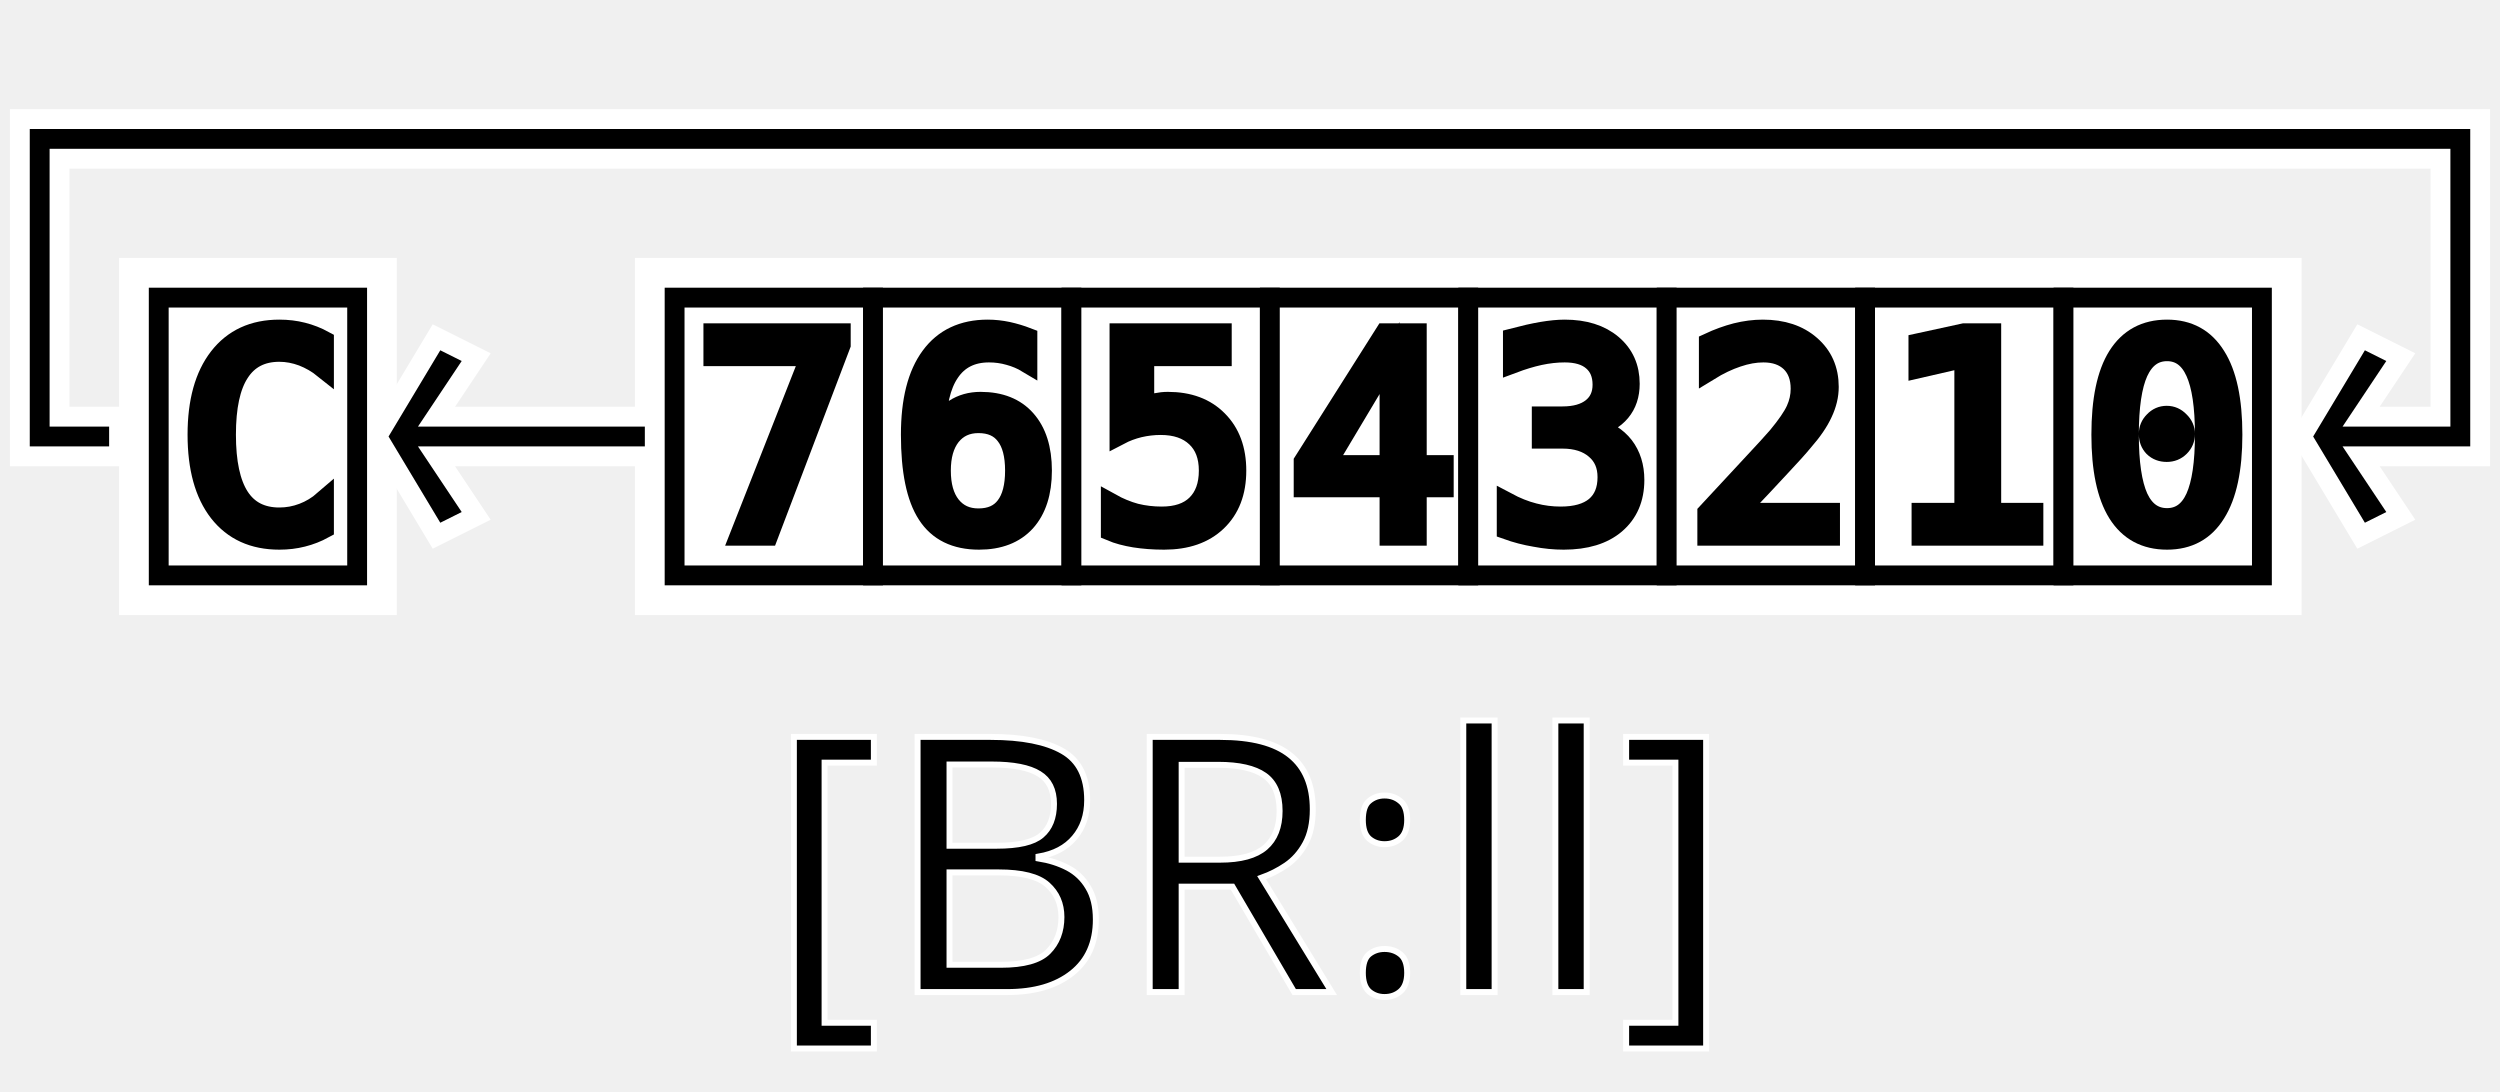
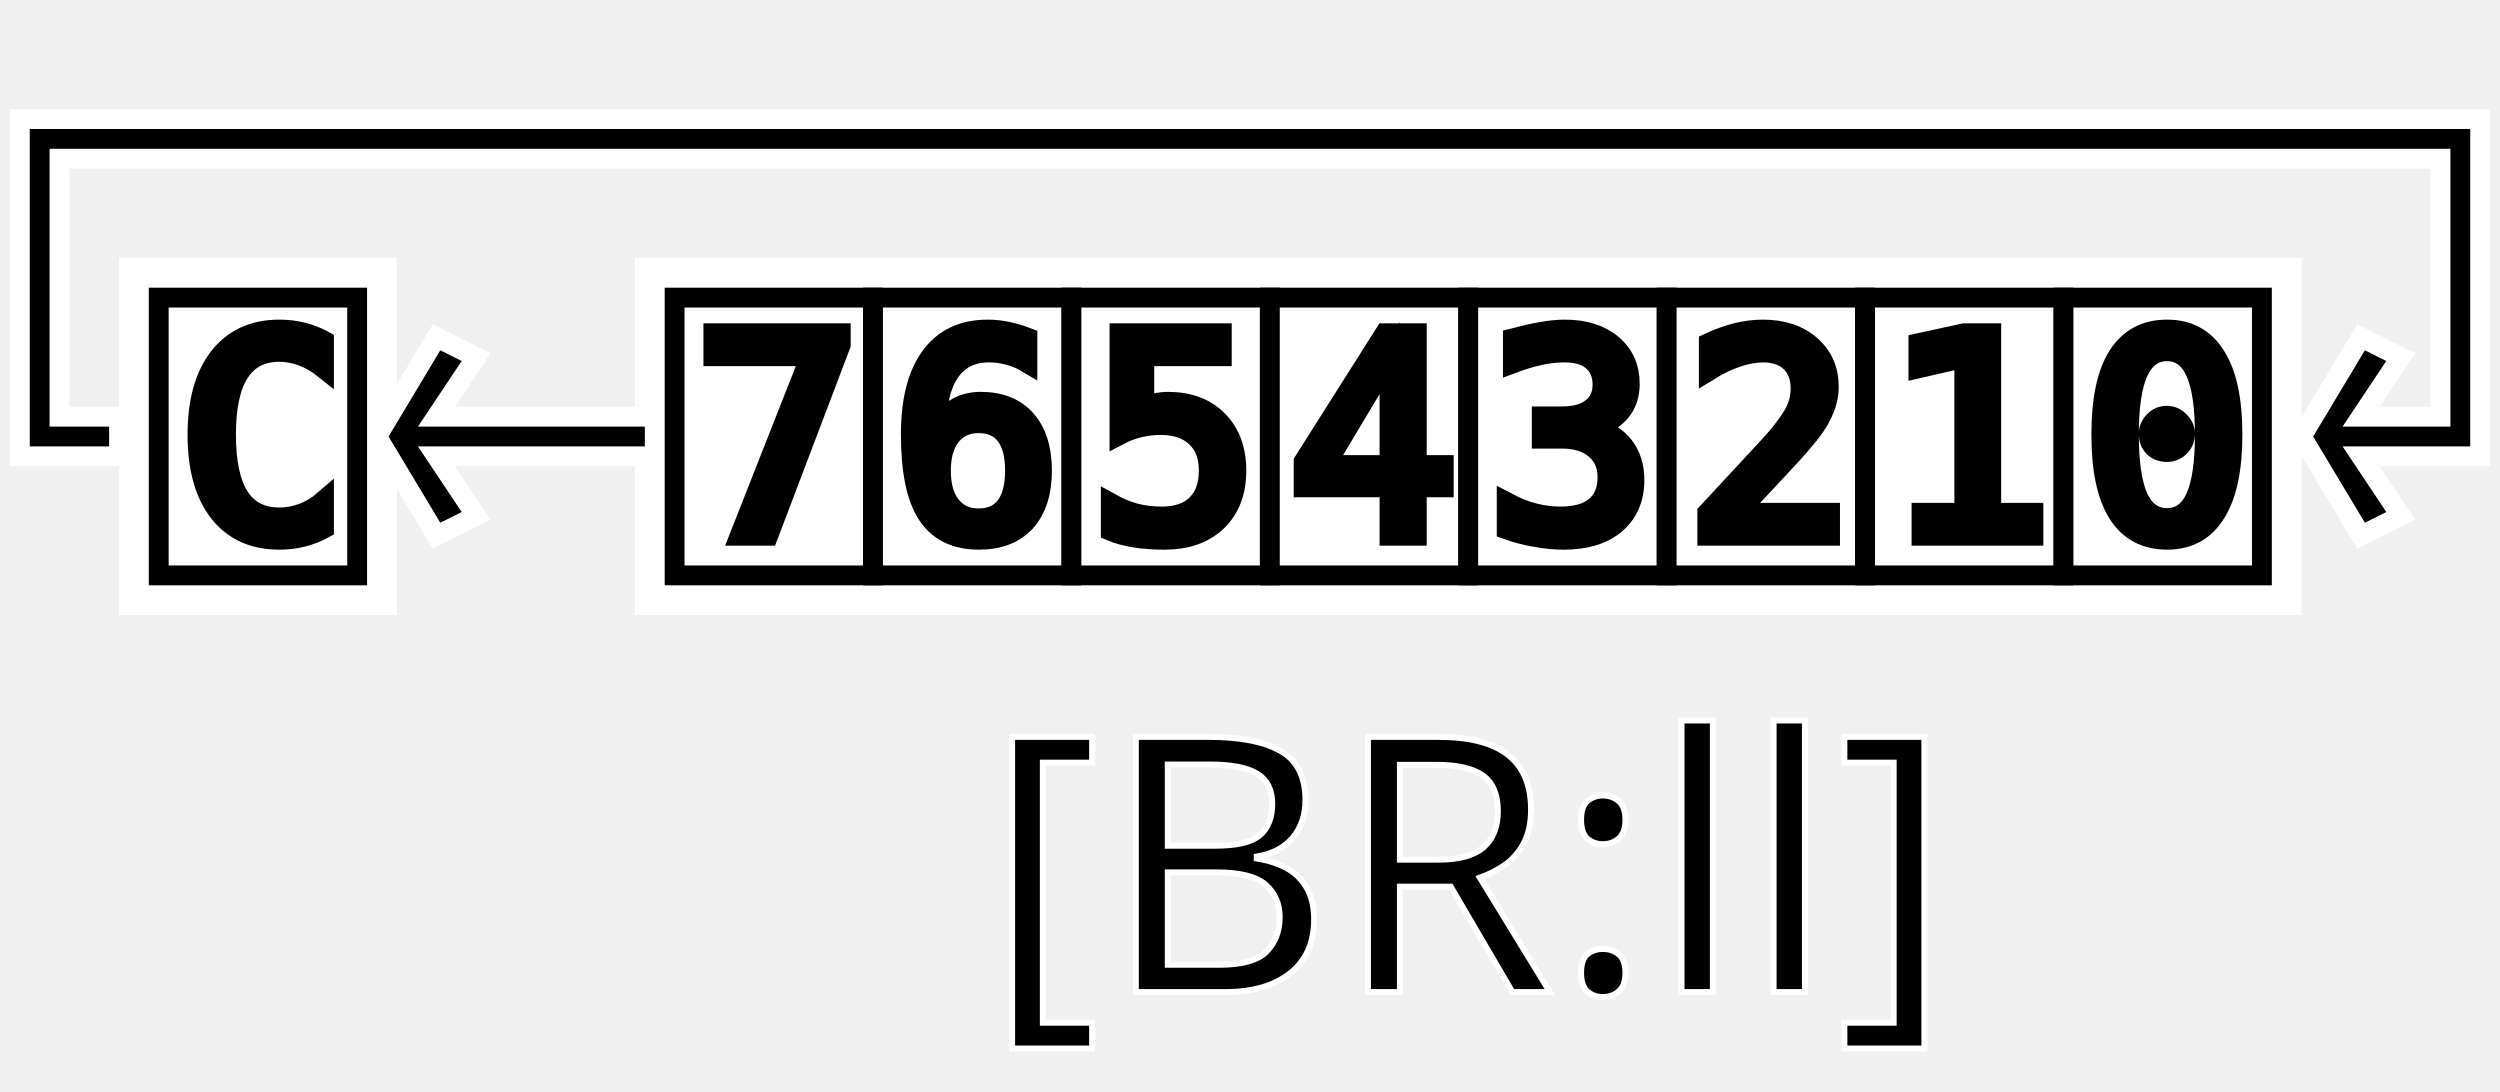
<svg xmlns="http://www.w3.org/2000/svg" width="126" height="55">
  <svg width="126" height="44">
    <g fill="white" stroke-width="0">
      <rect x="6" y="13" width="14" height="18" />
      <rect x="32" y="13" width="84" height="18" />
    </g>
    <g stroke="white" fill="black" stroke-width="1">
      <path d="M 33 21l -11 0l 2 -3l -2 -1l -3 5l 3 5l 2 -1l -2 -3l 11 0l 0 -2.5" />
      <path d="M 6 21l -3 0l 0 -13l 120 0l 0 13l -4 0l 2 -3l -2 -1l -3 5l 3 5l 2 -1l -2 -3l 6 0l 0 -17l -124 0l 0 17l 5 0l 0 -2.5" />
    </g>
    <g stroke="black" fill="white" stroke-width="1">
      <rect x="8" y="15" width="10" height="14" />
      <rect x="34" y="15" width="10" height="14" />
      <rect x="44" y="15" width="10" height="14" />
      <rect x="54" y="15" width="10" height="14" />
      <rect x="64" y="15" width="10" height="14" />
      <rect x="74" y="15" width="10" height="14" />
      <rect x="84" y="15" width="10" height="14" />
      <rect x="94" y="15" width="10" height="14" />
      <rect x="104" y="15" width="10" height="14" />
    </g>
    <g stroke="black" fill="black" font-size="14" font-family="Consolas" alignment-baseline="text-top">
      <text x="9" y="27">C</text>
      <text x="35" y="27">7</text>
      <text x="45" y="27">6</text>
      <text x="55" y="27">5</text>
      <text x="65" y="27">4</text>
      <text x="75" y="27">3</text>
      <text x="85" y="27">2</text>
      <text x="95" y="27">1</text>
      <text x="105" y="27">0</text>
    </g>
  </svg>
-   <text x="50%" y="50" stroke="white" fill="black" stroke-width="0.3" font-size="18" font-family="sans-serif" text-anchor="middle" alignment-baseline="text-top">[BR:ll]</text>
+   <text x="74" y="50" stroke="white" fill="black" stroke-width="0.3" font-size="18" font-family="sans-serif" text-anchor="middle" alignment-baseline="text-top">[BR:ll]</text>
</svg>
